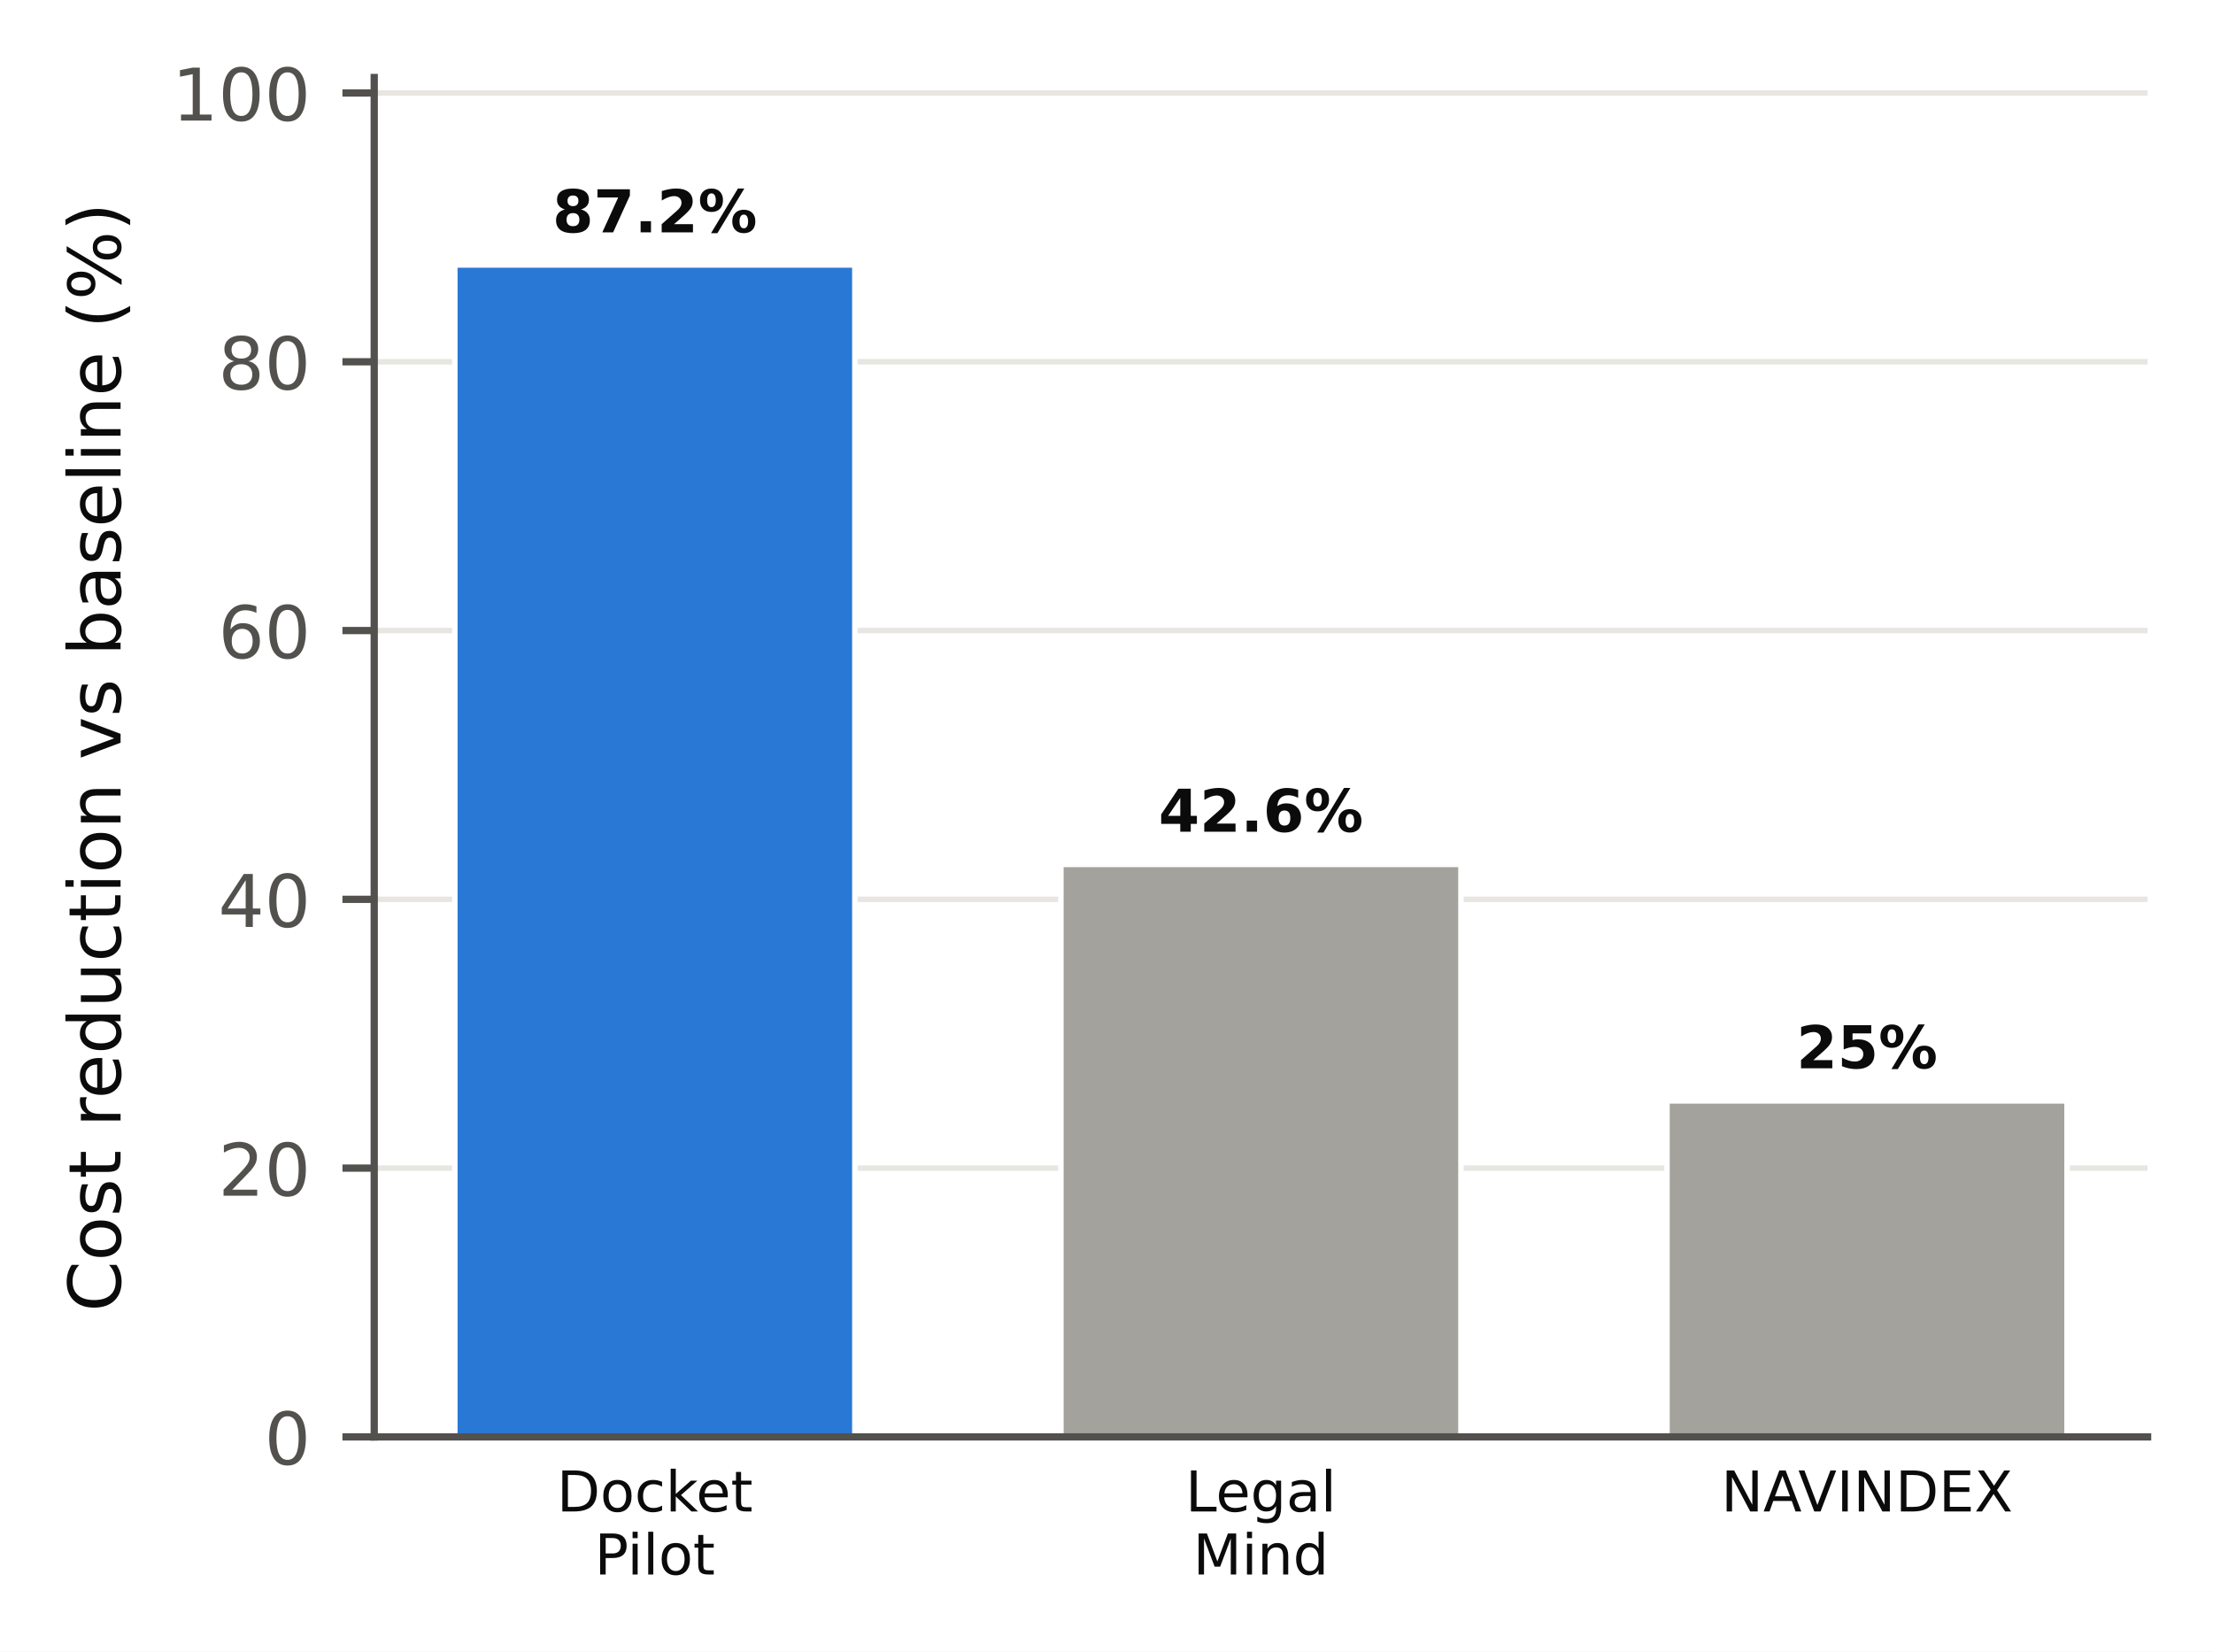
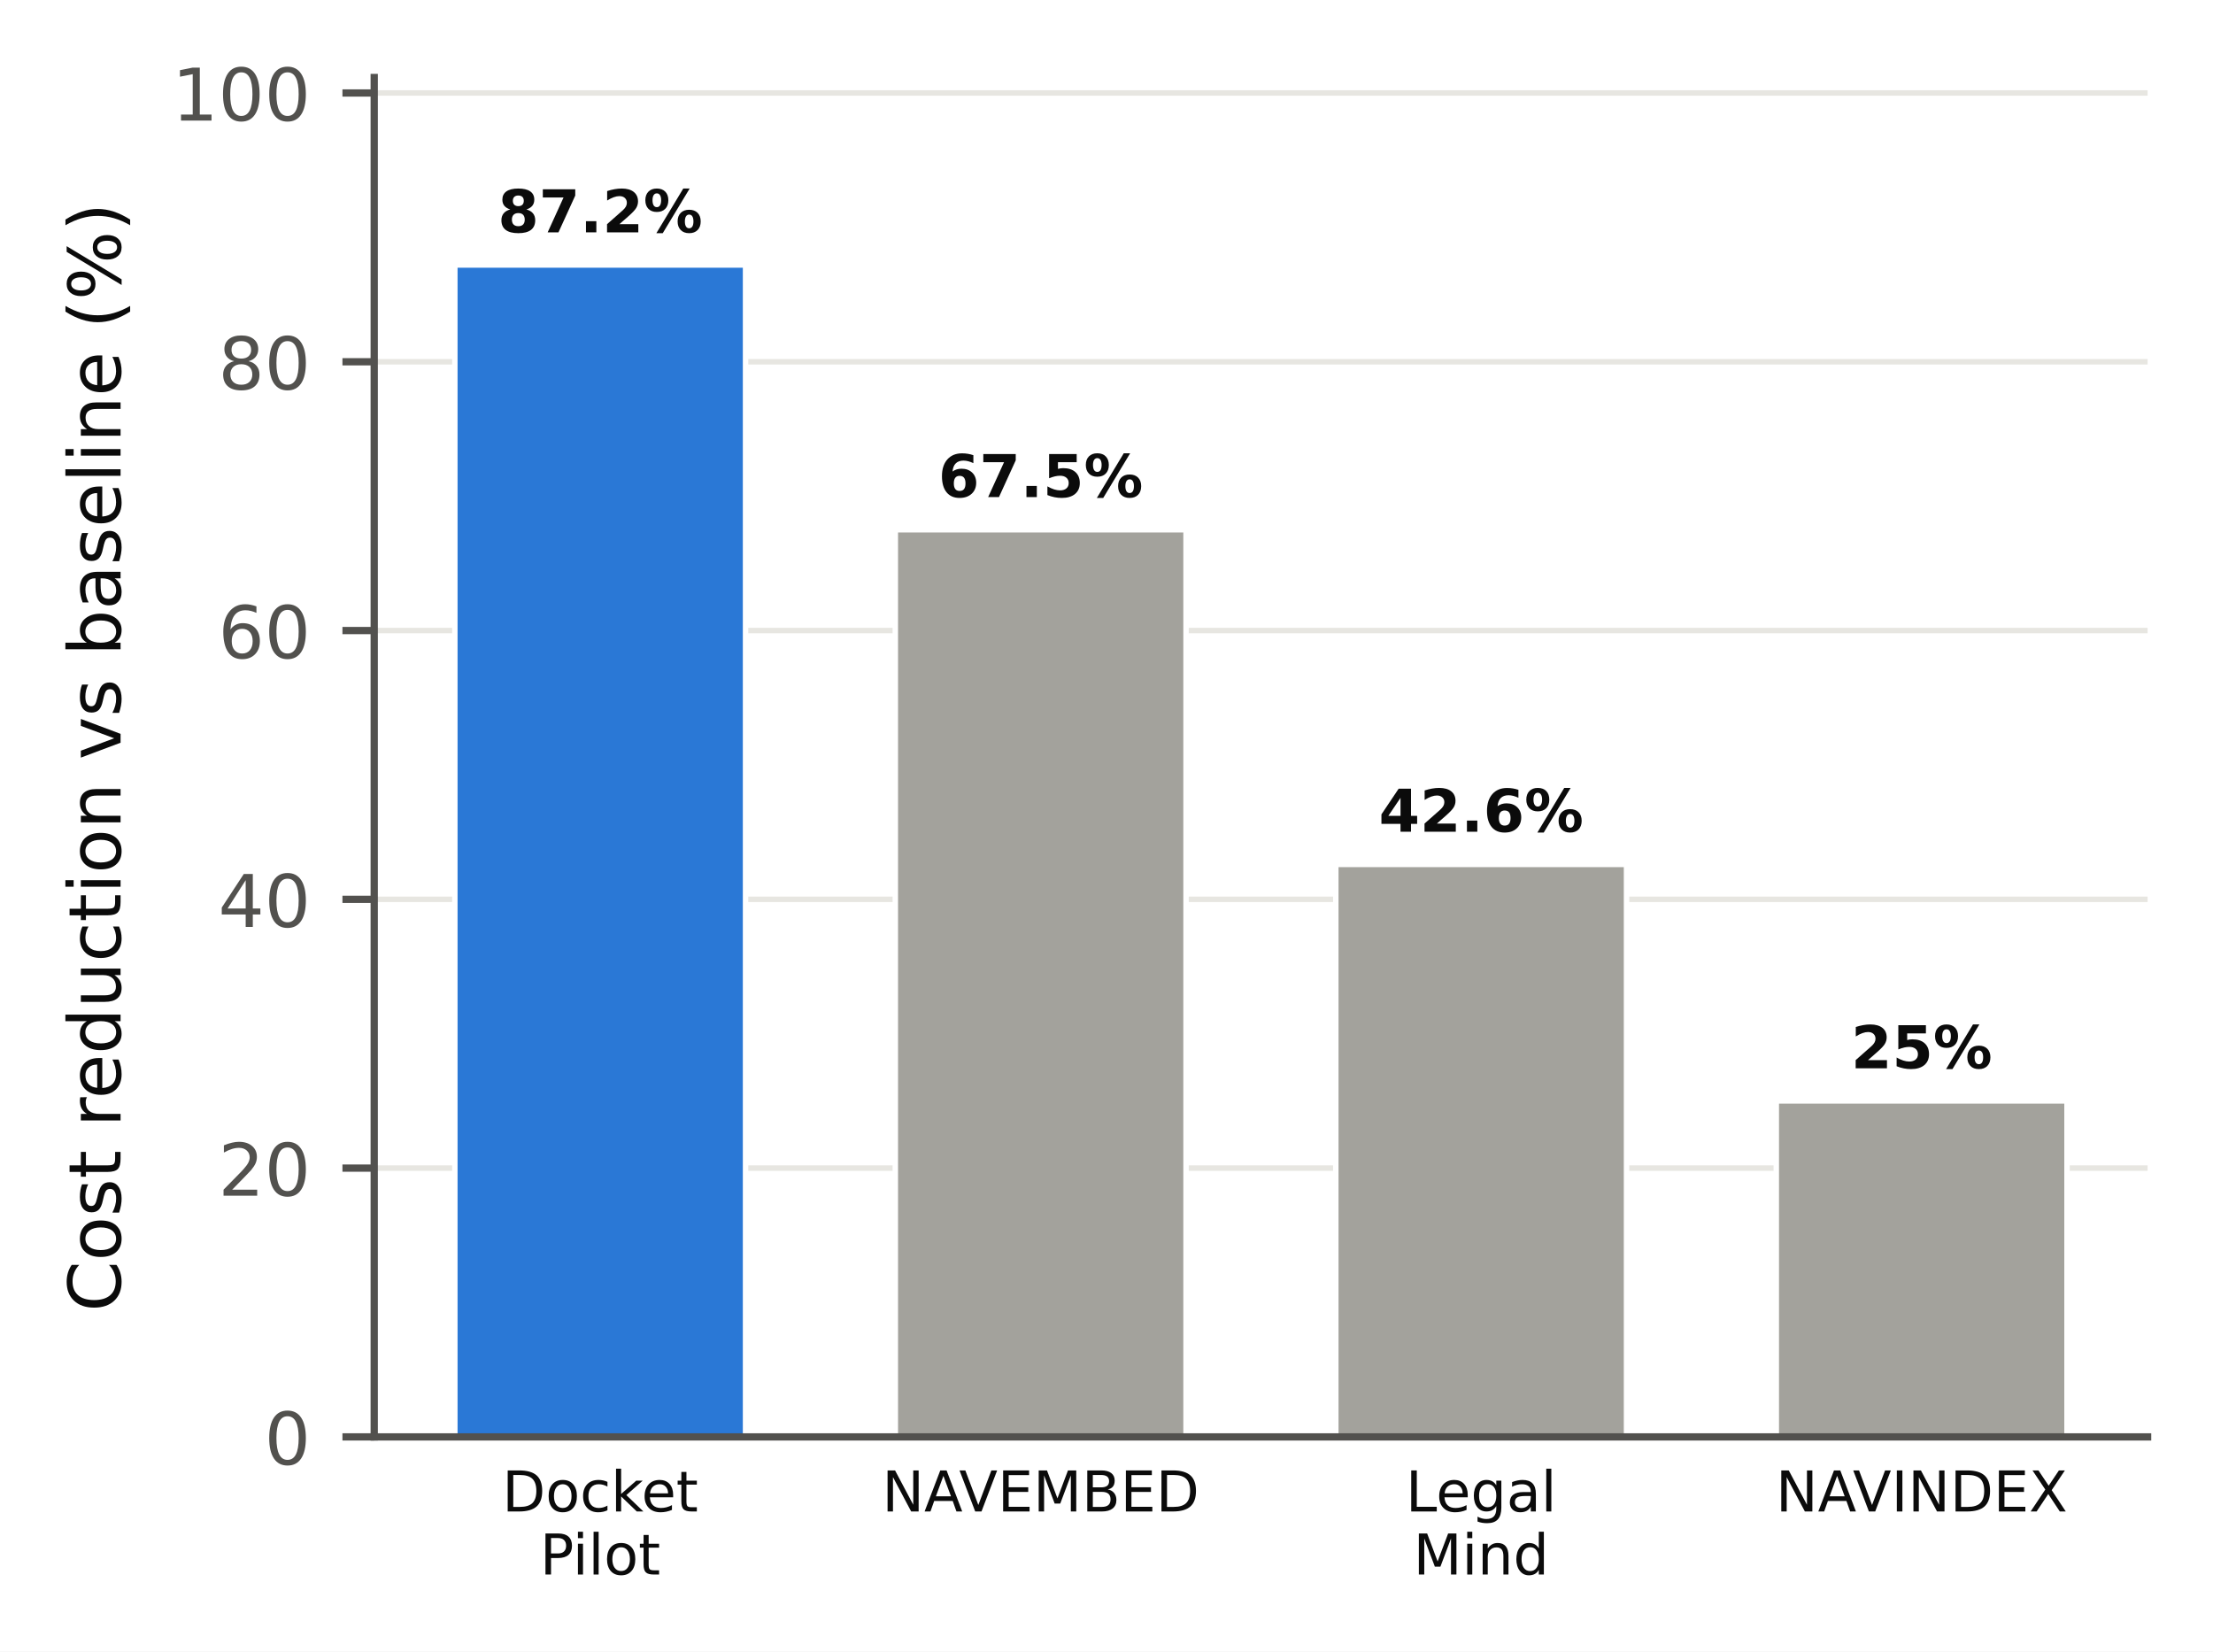
<svg xmlns="http://www.w3.org/2000/svg" xmlns:xlink="http://www.w3.org/1999/xlink" width="243.713pt" height="181.866pt" viewBox="0 0 243.713 181.866" version="1.1">
  <defs>
    <style type="text/css">*{stroke-linejoin: round; stroke-linecap: butt}</style>
  </defs>
  <g id="figure_1">
    <g id="patch_1">
      <path d="M 0 181.866  L 243.713 181.866  L 243.713 0  L 0 0  z " style="fill: #ffffff" />
    </g>
    <g id="axes_1">
      <g id="patch_2">
        <path d="M 41.212 158.223  L 236.512 158.223  L 236.512 8.535  L 41.212 8.535  z " style="fill: #ffffff" />
      </g>
      <g id="matplotlib.axis_1">
        <g id="xtick_1">
          <g id="line2d_1" />
          <g id="text_1">
-             <g style="fill: #0b0b0b" transform="translate(61.32228 166.4336) scale(0.062 -0.062)">
+             <g style="fill: #0b0b0b" transform="translate(55.30416 166.4336) scale(0.062 -0.062)">
              <defs>
                <path id="DejaVuSans-44" d="M 1259 4147  L 1259 519  L 2022 519  Q 2988 519 3436 956  Q 3884 1394 3884 2338  Q 3884 3275 3436 3711  Q 2988 4147 2022 4147  L 1259 4147  z M 628 4666  L 1925 4666  Q 3281 4666 3915 4102  Q 4550 3538 4550 2338  Q 4550 1131 3912 565  Q 3275 0 1925 0  L 628 0  L 628 4666  z " transform="scale(0.015625)" />
                <path id="DejaVuSans-6f" d="M 1959 3097  Q 1497 3097 1228 2736  Q 959 2375 959 1747  Q 959 1119 1226 758  Q 1494 397 1959 397  Q 2419 397 2687 759  Q 2956 1122 2956 1747  Q 2956 2369 2687 2733  Q 2419 3097 1959 3097  z M 1959 3584  Q 2709 3584 3137 3096  Q 3566 2609 3566 1747  Q 3566 888 3137 398  Q 2709 -91 1959 -91  Q 1206 -91 779 398  Q 353 888 353 1747  Q 353 2609 779 3096  Q 1206 3584 1959 3584  z " transform="scale(0.015625)" />
                <path id="DejaVuSans-63" d="M 3122 3366  L 3122 2828  Q 2878 2963 2633 3030  Q 2388 3097 2138 3097  Q 1578 3097 1268 2742  Q 959 2388 959 1747  Q 959 1106 1268 751  Q 1578 397 2138 397  Q 2388 397 2633 464  Q 2878 531 3122 666  L 3122 134  Q 2881 22 2623 -34  Q 2366 -91 2075 -91  Q 1284 -91 818 406  Q 353 903 353 1747  Q 353 2603 823 3093  Q 1294 3584 2113 3584  Q 2378 3584 2631 3529  Q 2884 3475 3122 3366  z " transform="scale(0.015625)" />
                <path id="DejaVuSans-6b" d="M 581 4863  L 1159 4863  L 1159 1991  L 2875 3500  L 3609 3500  L 1753 1863  L 3688 0  L 2938 0  L 1159 1709  L 1159 0  L 581 0  L 581 4863  z " transform="scale(0.015625)" />
                <path id="DejaVuSans-65" d="M 3597 1894  L 3597 1613  L 953 1613  Q 991 1019 1311 708  Q 1631 397 2203 397  Q 2534 397 2845 478  Q 3156 559 3463 722  L 3463 178  Q 3153 47 2828 -22  Q 2503 -91 2169 -91  Q 1331 -91 842 396  Q 353 884 353 1716  Q 353 2575 817 3079  Q 1281 3584 2069 3584  Q 2775 3584 3186 3129  Q 3597 2675 3597 1894  z M 3022 2063  Q 3016 2534 2758 2815  Q 2500 3097 2075 3097  Q 1594 3097 1305 2825  Q 1016 2553 972 2059  L 3022 2063  z " transform="scale(0.015625)" />
                <path id="DejaVuSans-74" d="M 1172 4494  L 1172 3500  L 2356 3500  L 2356 3053  L 1172 3053  L 1172 1153  Q 1172 725 1289 603  Q 1406 481 1766 481  L 2356 481  L 2356 0  L 1766 0  Q 1100 0 847 248  Q 594 497 594 1153  L 594 3053  L 172 3053  L 172 3500  L 594 3500  L 594 4494  L 1172 4494  z " transform="scale(0.015625)" />
              </defs>
              <use xlink:href="#DejaVuSans-44" />
              <use xlink:href="#DejaVuSans-6f" x="77.002" />
              <use xlink:href="#DejaVuSans-63" x="138.184" />
              <use xlink:href="#DejaVuSans-6b" x="193.164" />
              <use xlink:href="#DejaVuSans-65" x="247.449" />
              <use xlink:href="#DejaVuSans-74" x="308.973" />
            </g>
-             <g style="fill: #0b0b0b" transform="translate(65.48209 173.3763) scale(0.062 -0.062)">
+             <g style="fill: #0b0b0b" transform="translate(59.46397 173.3763) scale(0.062 -0.062)">
              <defs>
                <path id="DejaVuSans-50" d="M 1259 4147  L 1259 2394  L 2053 2394  Q 2494 2394 2734 2622  Q 2975 2850 2975 3272  Q 2975 3691 2734 3919  Q 2494 4147 2053 4147  L 1259 4147  z M 628 4666  L 2053 4666  Q 2838 4666 3239 4311  Q 3641 3956 3641 3272  Q 3641 2581 3239 2228  Q 2838 1875 2053 1875  L 1259 1875  L 1259 0  L 628 0  L 628 4666  z " transform="scale(0.015625)" />
                <path id="DejaVuSans-69" d="M 603 3500  L 1178 3500  L 1178 0  L 603 0  L 603 3500  z M 603 4863  L 1178 4863  L 1178 4134  L 603 4134  L 603 4863  z " transform="scale(0.015625)" />
                <path id="DejaVuSans-6c" d="M 603 4863  L 1178 4863  L 1178 0  L 603 0  L 603 4863  z " transform="scale(0.015625)" />
              </defs>
              <use xlink:href="#DejaVuSans-50" />
              <use xlink:href="#DejaVuSans-69" x="58.053" />
              <use xlink:href="#DejaVuSans-6c" x="85.836" />
              <use xlink:href="#DejaVuSans-6f" x="113.619" />
              <use xlink:href="#DejaVuSans-74" x="174.801" />
            </g>
          </g>
        </g>
        <g id="xtick_2">
          <g id="line2d_2" />
          <g id="text_2">
-             <g style="fill: #0b0b0b" transform="translate(130.553 166.4336) scale(0.062 -0.062)">
+             <g style="fill: #0b0b0b" transform="translate(97.13867 166.4336) scale(0.062 -0.062)">
+               <defs>
+                 <path id="DejaVuSans-4e" d="M 628 4666  L 1478 4666  L 3547 763  L 3547 4666  L 4159 4666  L 4159 0  L 3309 0  L 1241 3903  L 1241 0  L 628 0  L 628 4666  z " transform="scale(0.015625)" />
+                 <path id="DejaVuSans-41" d="M 2188 4044  L 1331 1722  L 3047 1722  L 2188 4044  z M 1831 4666  L 2547 4666  L 4325 0  L 3669 0  L 3244 1197  L 1141 1197  L 716 0  L 50 0  L 1831 4666  z " transform="scale(0.015625)" />
+                 <path id="DejaVuSans-56" d="M 1831 0  L 50 4666  L 709 4666  L 2188 738  L 3669 4666  L 4325 4666  L 2547 0  L 1831 0  z " transform="scale(0.015625)" />
+                 <path id="DejaVuSans-45" d="M 628 4666  L 3578 4666  L 3578 4134  L 1259 4134  L 1259 2753  L 3481 2753  L 3481 2222  L 1259 2222  L 1259 531  L 3634 531  L 3634 0  L 628 0  L 628 4666  z " transform="scale(0.015625)" />
+                 <path id="DejaVuSans-4d" d="M 628 4666  L 1569 4666  L 2759 1491  L 3956 4666  L 4897 4666  L 4897 0  L 4281 0  L 4281 4097  L 3078 897  L 2444 897  L 1241 4097  L 1241 0  L 628 0  L 628 4666  z " transform="scale(0.015625)" />
+                 <path id="DejaVuSans-42" d="M 1259 2228  L 1259 519  L 2272 519  Q 2781 519 3026 730  Q 3272 941 3272 1375  Q 3272 1813 3026 2020  Q 2781 2228 2272 2228  L 1259 2228  z M 1259 4147  L 1259 2741  L 2194 2741  Q 2656 2741 2882 2914  Q 3109 3088 3109 3444  Q 3109 3797 2882 3972  Q 2656 4147 2194 4147  L 1259 4147  z M 628 4666  L 2241 4666  Q 2963 4666 3353 4366  Q 3744 4066 3744 3513  Q 3744 3084 3544 2831  Q 3344 2578 2956 2516  Q 3422 2416 3680 2098  Q 3938 1781 3938 1306  Q 3938 681 3513 340  Q 3088 0 2303 0  L 628 0  L 628 4666  z " transform="scale(0.015625)" />
+               </defs>
+               <use xlink:href="#DejaVuSans-4e" />
+               <use xlink:href="#DejaVuSans-41" x="74.805" />
+               <use xlink:href="#DejaVuSans-56" x="136.838" />
+               <use xlink:href="#DejaVuSans-45" x="205.246" />
+               <use xlink:href="#DejaVuSans-4d" x="268.43" />
+               <use xlink:href="#DejaVuSans-42" x="354.709" />
+               <use xlink:href="#DejaVuSans-45" x="423.312" />
+               <use xlink:href="#DejaVuSans-44" x="486.496" />
+             </g>
+           </g>
+         </g>
+         <g id="xtick_3">
+           <g id="line2d_3" />
+           <g id="text_3">
+             <g style="fill: #0b0b0b" transform="translate(154.8079 166.4336) scale(0.062 -0.062)">
              <defs>
                <path id="DejaVuSans-4c" d="M 628 4666  L 1259 4666  L 1259 531  L 3531 531  L 3531 0  L 628 0  L 628 4666  z " transform="scale(0.015625)" />
                <path id="DejaVuSans-67" d="M 2906 1791  Q 2906 2416 2648 2759  Q 2391 3103 1925 3103  Q 1463 3103 1205 2759  Q 947 2416 947 1791  Q 947 1169 1205 825  Q 1463 481 1925 481  Q 2391 481 2648 825  Q 2906 1169 2906 1791  z M 3481 434  Q 3481 -459 3084 -895  Q 2688 -1331 1869 -1331  Q 1566 -1331 1297 -1286  Q 1028 -1241 775 -1147  L 775 -588  Q 1028 -725 1275 -790  Q 1522 -856 1778 -856  Q 2344 -856 2625 -561  Q 2906 -266 2906 331  L 2906 616  Q 2728 306 2450 153  Q 2172 0 1784 0  Q 1141 0 747 490  Q 353 981 353 1791  Q 353 2603 747 3093  Q 1141 3584 1784 3584  Q 2172 3584 2450 3431  Q 2728 3278 2906 2969  L 2906 3500  L 3481 3500  L 3481 434  z " transform="scale(0.015625)" />
                <path id="DejaVuSans-61" d="M 2194 1759  Q 1497 1759 1228 1600  Q 959 1441 959 1056  Q 959 750 1161 570  Q 1363 391 1709 391  Q 2188 391 2477 730  Q 2766 1069 2766 1631  L 2766 1759  L 2194 1759  z M 3341 1997  L 3341 0  L 2766 0  L 2766 531  Q 2569 213 2275 61  Q 1981 -91 1556 -91  Q 1019 -91 701 211  Q 384 513 384 1019  Q 384 1609 779 1909  Q 1175 2209 1959 2209  L 2766 2209  L 2766 2266  Q 2766 2663 2505 2880  Q 2244 3097 1772 3097  Q 1472 3097 1187 3025  Q 903 2953 641 2809  L 641 3341  Q 956 3463 1253 3523  Q 1550 3584 1831 3584  Q 2591 3584 2966 3190  Q 3341 2797 3341 1997  z " transform="scale(0.015625)" />
              </defs>
              <use xlink:href="#DejaVuSans-4c" />
              <use xlink:href="#DejaVuSans-65" x="53.963" />
              <use xlink:href="#DejaVuSans-67" x="115.486" />
              <use xlink:href="#DejaVuSans-61" x="178.963" />
              <use xlink:href="#DejaVuSans-6c" x="240.242" />
            </g>
-             <g style="fill: #0b0b0b" transform="translate(131.3939 173.3763) scale(0.062 -0.062)">
-               <defs>
-                 <path id="DejaVuSans-4d" d="M 628 4666  L 1569 4666  L 2759 1491  L 3956 4666  L 4897 4666  L 4897 0  L 4281 0  L 4281 4097  L 3078 897  L 2444 897  L 1241 4097  L 1241 0  L 628 0  L 628 4666  z " transform="scale(0.015625)" />
+             <g style="fill: #0b0b0b" transform="translate(155.6488 173.3763) scale(0.062 -0.062)">
+               <defs>
                <path id="DejaVuSans-6e" d="M 3513 2113  L 3513 0  L 2938 0  L 2938 2094  Q 2938 2591 2744 2837  Q 2550 3084 2163 3084  Q 1697 3084 1428 2787  Q 1159 2491 1159 1978  L 1159 0  L 581 0  L 581 3500  L 1159 3500  L 1159 2956  Q 1366 3272 1645 3428  Q 1925 3584 2291 3584  Q 2894 3584 3203 3211  Q 3513 2838 3513 2113  z " transform="scale(0.015625)" />
                <path id="DejaVuSans-64" d="M 2906 2969  L 2906 4863  L 3481 4863  L 3481 0  L 2906 0  L 2906 525  Q 2725 213 2448 61  Q 2172 -91 1784 -91  Q 1150 -91 751 415  Q 353 922 353 1747  Q 353 2572 751 3078  Q 1150 3584 1784 3584  Q 2172 3584 2448 3432  Q 2725 3281 2906 2969  z M 947 1747  Q 947 1113 1208 752  Q 1469 391 1925 391  Q 2381 391 2643 752  Q 2906 1113 2906 1747  Q 2906 2381 2643 2742  Q 2381 3103 1925 3103  Q 1469 3103 1208 2742  Q 947 2381 947 1747  z " transform="scale(0.015625)" />
              </defs>
              <use xlink:href="#DejaVuSans-4d" />
              <use xlink:href="#DejaVuSans-69" x="86.279" />
              <use xlink:href="#DejaVuSans-6e" x="114.062" />
              <use xlink:href="#DejaVuSans-64" x="177.441" />
            </g>
          </g>
        </g>
-         <g id="xtick_3">
-           <g id="line2d_3" />
-           <g id="text_3">
-             <g style="fill: #0b0b0b" transform="translate(189.5432 166.4336) scale(0.062 -0.062)">
-               <defs>
-                 <path id="DejaVuSans-4e" d="M 628 4666  L 1478 4666  L 3547 763  L 3547 4666  L 4159 4666  L 4159 0  L 3309 0  L 1241 3903  L 1241 0  L 628 0  L 628 4666  z " transform="scale(0.015625)" />
-                 <path id="DejaVuSans-41" d="M 2188 4044  L 1331 1722  L 3047 1722  L 2188 4044  z M 1831 4666  L 2547 4666  L 4325 0  L 3669 0  L 3244 1197  L 1141 1197  L 716 0  L 50 0  L 1831 4666  z " transform="scale(0.015625)" />
-                 <path id="DejaVuSans-56" d="M 1831 0  L 50 4666  L 709 4666  L 2188 738  L 3669 4666  L 4325 4666  L 2547 0  L 1831 0  z " transform="scale(0.015625)" />
+         <g id="xtick_4">
+           <g id="line2d_4" />
+           <g id="text_4">
+             <g style="fill: #0b0b0b" transform="translate(195.5613 166.4336) scale(0.062 -0.062)">
+               <defs>
                <path id="DejaVuSans-49" d="M 628 4666  L 1259 4666  L 1259 0  L 628 0  L 628 4666  z " transform="scale(0.015625)" />
-                 <path id="DejaVuSans-45" d="M 628 4666  L 3578 4666  L 3578 4134  L 1259 4134  L 1259 2753  L 3481 2753  L 3481 2222  L 1259 2222  L 1259 531  L 3634 531  L 3634 0  L 628 0  L 628 4666  z " transform="scale(0.015625)" />
                <path id="DejaVuSans-58" d="M 403 4666  L 1081 4666  L 2241 2931  L 3406 4666  L 4084 4666  L 2584 2425  L 4184 0  L 3506 0  L 2194 1984  L 872 0  L 191 0  L 1856 2491  L 403 4666  z " transform="scale(0.015625)" />
              </defs>
              <use xlink:href="#DejaVuSans-4e" />
              <use xlink:href="#DejaVuSans-41" x="74.805" />
              <use xlink:href="#DejaVuSans-56" x="136.838" />
              <use xlink:href="#DejaVuSans-49" x="205.246" />
              <use xlink:href="#DejaVuSans-4e" x="234.738" />
              <use xlink:href="#DejaVuSans-44" x="309.543" />
              <use xlink:href="#DejaVuSans-45" x="386.545" />
              <use xlink:href="#DejaVuSans-58" x="449.729" />
            </g>
          </g>
        </g>
      </g>
      <g id="matplotlib.axis_2">
        <g id="ytick_1">
-           <g id="line2d_4">
-             <path d="M 41.212 158.223  L 236.512 158.223  " clip-path="url(#p84a2564f5b)" style="fill: none; stroke: #e7e6e1; stroke-width: 0.6; stroke-linecap: square" />
-           </g>
          <g id="line2d_5">
+             <path d="M 41.212 158.223  L 236.512 158.223  " clip-path="url(#pc19711ff3a)" style="fill: none; stroke: #e7e6e1; stroke-width: 0.6; stroke-linecap: square" />
+           </g>
+           <g id="line2d_6">
            <defs>
-               <path id="m6d8cadafa1" d="M 0 0  L -3.5 0  " style="stroke: #52514e; stroke-width: 0.8" />
+               <path id="m33d57e442f" d="M 0 0  L -3.5 0  " style="stroke: #52514e; stroke-width: 0.8" />
            </defs>
            <g>
-               <use xlink:href="#m6d8cadafa1" x="41.212" y="158.223" style="fill: #52514e; stroke: #52514e; stroke-width: 0.8" />
-             </g>
-           </g>
-           <g id="text_4">
+               <use xlink:href="#m33d57e442f" x="41.212" y="158.223" style="fill: #52514e; stroke: #52514e; stroke-width: 0.8" />
+             </g>
+           </g>
+           <g id="text_5">
            <g style="fill: #52514e" transform="translate(29.1225 161.262) scale(0.08 -0.08)">
              <defs>
                <path id="DejaVuSans-30" d="M 2034 4250  Q 1547 4250 1301 3770  Q 1056 3291 1056 2328  Q 1056 1369 1301 889  Q 1547 409 2034 409  Q 2525 409 2770 889  Q 3016 1369 3016 2328  Q 3016 3291 2770 3770  Q 2525 4250 2034 4250  z M 2034 4750  Q 2819 4750 3233 4129  Q 3647 3509 3647 2328  Q 3647 1150 3233 529  Q 2819 -91 2034 -91  Q 1250 -91 836 529  Q 422 1150 422 2328  Q 422 3509 836 4129  Q 1250 4750 2034 4750  z " transform="scale(0.015625)" />
              </defs>
              <use xlink:href="#DejaVuSans-30" />
            </g>
          </g>
        </g>
        <g id="ytick_2">
-           <g id="line2d_6">
-             <path d="M 41.212 128.626  L 236.512 128.626  " clip-path="url(#p84a2564f5b)" style="fill: none; stroke: #e7e6e1; stroke-width: 0.6; stroke-linecap: square" />
-           </g>
          <g id="line2d_7">
-             <g>
-               <use xlink:href="#m6d8cadafa1" x="41.212" y="128.626" style="fill: #52514e; stroke: #52514e; stroke-width: 0.8" />
-             </g>
-           </g>
-           <g id="text_5">
+             <path d="M 41.212 128.626  L 236.512 128.626  " clip-path="url(#pc19711ff3a)" style="fill: none; stroke: #e7e6e1; stroke-width: 0.6; stroke-linecap: square" />
+           </g>
+           <g id="line2d_8">
+             <g>
+               <use xlink:href="#m33d57e442f" x="41.212" y="128.626" style="fill: #52514e; stroke: #52514e; stroke-width: 0.8" />
+             </g>
+           </g>
+           <g id="text_6">
            <g style="fill: #52514e" transform="translate(24.0325 131.6653) scale(0.08 -0.08)">
              <defs>
                <path id="DejaVuSans-32" d="M 1228 531  L 3431 531  L 3431 0  L 469 0  L 469 531  Q 828 903 1448 1529  Q 2069 2156 2228 2338  Q 2531 2678 2651 2914  Q 2772 3150 2772 3378  Q 2772 3750 2511 3984  Q 2250 4219 1831 4219  Q 1534 4219 1204 4116  Q 875 4013 500 3803  L 500 4441  Q 881 4594 1212 4672  Q 1544 4750 1819 4750  Q 2544 4750 2975 4387  Q 3406 4025 3406 3419  Q 3406 3131 3298 2873  Q 3191 2616 2906 2266  Q 2828 2175 2409 1742  Q 1991 1309 1228 531  z " transform="scale(0.015625)" />
              </defs>
              <use xlink:href="#DejaVuSans-32" />
              <use xlink:href="#DejaVuSans-30" x="63.623" />
            </g>
          </g>
        </g>
        <g id="ytick_3">
-           <g id="line2d_8">
-             <path d="M 41.212 99.029  L 236.512 99.029  " clip-path="url(#p84a2564f5b)" style="fill: none; stroke: #e7e6e1; stroke-width: 0.6; stroke-linecap: square" />
-           </g>
          <g id="line2d_9">
-             <g>
-               <use xlink:href="#m6d8cadafa1" x="41.212" y="99.029" style="fill: #52514e; stroke: #52514e; stroke-width: 0.8" />
-             </g>
-           </g>
-           <g id="text_6">
+             <path d="M 41.212 99.029  L 236.512 99.029  " clip-path="url(#pc19711ff3a)" style="fill: none; stroke: #e7e6e1; stroke-width: 0.6; stroke-linecap: square" />
+           </g>
+           <g id="line2d_10">
+             <g>
+               <use xlink:href="#m33d57e442f" x="41.212" y="99.029" style="fill: #52514e; stroke: #52514e; stroke-width: 0.8" />
+             </g>
+           </g>
+           <g id="text_7">
            <g style="fill: #52514e" transform="translate(24.0325 102.0687) scale(0.08 -0.08)">
              <defs>
                <path id="DejaVuSans-34" d="M 2419 4116  L 825 1625  L 2419 1625  L 2419 4116  z M 2253 4666  L 3047 4666  L 3047 1625  L 3713 1625  L 3713 1100  L 3047 1100  L 3047 0  L 2419 0  L 2419 1100  L 313 1100  L 313 1709  L 2253 4666  z " transform="scale(0.015625)" />
              </defs>
              <use xlink:href="#DejaVuSans-34" />
              <use xlink:href="#DejaVuSans-30" x="63.623" />
            </g>
          </g>
        </g>
        <g id="ytick_4">
-           <g id="line2d_10">
-             <path d="M 41.212 69.433  L 236.512 69.433  " clip-path="url(#p84a2564f5b)" style="fill: none; stroke: #e7e6e1; stroke-width: 0.6; stroke-linecap: square" />
-           </g>
          <g id="line2d_11">
-             <g>
-               <use xlink:href="#m6d8cadafa1" x="41.212" y="69.433" style="fill: #52514e; stroke: #52514e; stroke-width: 0.8" />
-             </g>
-           </g>
-           <g id="text_7">
+             <path d="M 41.212 69.433  L 236.512 69.433  " clip-path="url(#pc19711ff3a)" style="fill: none; stroke: #e7e6e1; stroke-width: 0.6; stroke-linecap: square" />
+           </g>
+           <g id="line2d_12">
+             <g>
+               <use xlink:href="#m33d57e442f" x="41.212" y="69.433" style="fill: #52514e; stroke: #52514e; stroke-width: 0.8" />
+             </g>
+           </g>
+           <g id="text_8">
            <g style="fill: #52514e" transform="translate(24.0325 72.47204) scale(0.08 -0.08)">
              <defs>
                <path id="DejaVuSans-36" d="M 2113 2584  Q 1688 2584 1439 2293  Q 1191 2003 1191 1497  Q 1191 994 1439 701  Q 1688 409 2113 409  Q 2538 409 2786 701  Q 3034 994 3034 1497  Q 3034 2003 2786 2293  Q 2538 2584 2113 2584  z M 3366 4563  L 3366 3988  Q 3128 4100 2886 4159  Q 2644 4219 2406 4219  Q 1781 4219 1451 3797  Q 1122 3375 1075 2522  Q 1259 2794 1537 2939  Q 1816 3084 2150 3084  Q 2853 3084 3261 2657  Q 3669 2231 3669 1497  Q 3669 778 3244 343  Q 2819 -91 2113 -91  Q 1303 -91 875 529  Q 447 1150 447 2328  Q 447 3434 972 4092  Q 1497 4750 2381 4750  Q 2619 4750 2861 4703  Q 3103 4656 3366 4563  z " transform="scale(0.015625)" />
              </defs>
              <use xlink:href="#DejaVuSans-36" />
              <use xlink:href="#DejaVuSans-30" x="63.623" />
            </g>
          </g>
        </g>
        <g id="ytick_5">
-           <g id="line2d_12">
-             <path d="M 41.212 39.836  L 236.512 39.836  " clip-path="url(#p84a2564f5b)" style="fill: none; stroke: #e7e6e1; stroke-width: 0.6; stroke-linecap: square" />
-           </g>
          <g id="line2d_13">
-             <g>
-               <use xlink:href="#m6d8cadafa1" x="41.212" y="39.836" style="fill: #52514e; stroke: #52514e; stroke-width: 0.8" />
-             </g>
-           </g>
-           <g id="text_8">
+             <path d="M 41.212 39.836  L 236.512 39.836  " clip-path="url(#pc19711ff3a)" style="fill: none; stroke: #e7e6e1; stroke-width: 0.6; stroke-linecap: square" />
+           </g>
+           <g id="line2d_14">
+             <g>
+               <use xlink:href="#m33d57e442f" x="41.212" y="39.836" style="fill: #52514e; stroke: #52514e; stroke-width: 0.8" />
+             </g>
+           </g>
+           <g id="text_9">
            <g style="fill: #52514e" transform="translate(24.0325 42.8754) scale(0.08 -0.08)">
              <defs>
                <path id="DejaVuSans-38" d="M 2034 2216  Q 1584 2216 1326 1975  Q 1069 1734 1069 1313  Q 1069 891 1326 650  Q 1584 409 2034 409  Q 2484 409 2743 651  Q 3003 894 3003 1313  Q 3003 1734 2745 1975  Q 2488 2216 2034 2216  z M 1403 2484  Q 997 2584 770 2862  Q 544 3141 544 3541  Q 544 4100 942 4425  Q 1341 4750 2034 4750  Q 2731 4750 3128 4425  Q 3525 4100 3525 3541  Q 3525 3141 3298 2862  Q 3072 2584 2669 2484  Q 3125 2378 3379 2068  Q 3634 1759 3634 1313  Q 3634 634 3220 271  Q 2806 -91 2034 -91  Q 1263 -91 848 271  Q 434 634 434 1313  Q 434 1759 690 2068  Q 947 2378 1403 2484  z M 1172 3481  Q 1172 3119 1398 2916  Q 1625 2713 2034 2713  Q 2441 2713 2670 2916  Q 2900 3119 2900 3481  Q 2900 3844 2670 4047  Q 2441 4250 2034 4250  Q 1625 4250 1398 4047  Q 1172 3844 1172 3481  z " transform="scale(0.015625)" />
              </defs>
              <use xlink:href="#DejaVuSans-38" />
              <use xlink:href="#DejaVuSans-30" x="63.623" />
            </g>
          </g>
        </g>
        <g id="ytick_6">
-           <g id="line2d_14">
-             <path d="M 41.212 10.239  L 236.512 10.239  " clip-path="url(#p84a2564f5b)" style="fill: none; stroke: #e7e6e1; stroke-width: 0.6; stroke-linecap: square" />
-           </g>
          <g id="line2d_15">
-             <g>
-               <use xlink:href="#m6d8cadafa1" x="41.212" y="10.239" style="fill: #52514e; stroke: #52514e; stroke-width: 0.8" />
-             </g>
-           </g>
-           <g id="text_9">
+             <path d="M 41.212 10.239  L 236.512 10.239  " clip-path="url(#pc19711ff3a)" style="fill: none; stroke: #e7e6e1; stroke-width: 0.6; stroke-linecap: square" />
+           </g>
+           <g id="line2d_16">
+             <g>
+               <use xlink:href="#m33d57e442f" x="41.212" y="10.239" style="fill: #52514e; stroke: #52514e; stroke-width: 0.8" />
+             </g>
+           </g>
+           <g id="text_10">
            <g style="fill: #52514e" transform="translate(18.9425 13.27875) scale(0.08 -0.08)">
              <defs>
                <path id="DejaVuSans-31" d="M 794 531  L 1825 531  L 1825 4091  L 703 3866  L 703 4441  L 1819 4666  L 2450 4666  L 2450 531  L 3481 531  L 3481 0  L 794 0  L 794 531  z " transform="scale(0.015625)" />
              </defs>
              <use xlink:href="#DejaVuSans-31" />
              <use xlink:href="#DejaVuSans-30" x="63.623" />
              <use xlink:href="#DejaVuSans-30" x="127.246" />
            </g>
          </g>
        </g>
-         <g id="text_10">
+         <g id="text_11">
          <g style="fill: #0b0b0b" transform="translate(13.27875 144.4349) rotate(-90) scale(0.08 -0.08)">
            <defs>
              <path id="DejaVuSans-43" d="M 4122 4306  L 4122 3641  Q 3803 3938 3442 4084  Q 3081 4231 2675 4231  Q 1875 4231 1450 3742  Q 1025 3253 1025 2328  Q 1025 1406 1450 917  Q 1875 428 2675 428  Q 3081 428 3442 575  Q 3803 722 4122 1019  L 4122 359  Q 3791 134 3420 21  Q 3050 -91 2638 -91  Q 1578 -91 968 557  Q 359 1206 359 2328  Q 359 3453 968 4101  Q 1578 4750 2638 4750  Q 3056 4750 3426 4639  Q 3797 4528 4122 4306  z " transform="scale(0.015625)" />
              <path id="DejaVuSans-73" d="M 2834 3397  L 2834 2853  Q 2591 2978 2328 3040  Q 2066 3103 1784 3103  Q 1356 3103 1142 2972  Q 928 2841 928 2578  Q 928 2378 1081 2264  Q 1234 2150 1697 2047  L 1894 2003  Q 2506 1872 2764 1633  Q 3022 1394 3022 966  Q 3022 478 2636 193  Q 2250 -91 1575 -91  Q 1294 -91 989 -36  Q 684 19 347 128  L 347 722  Q 666 556 975 473  Q 1284 391 1588 391  Q 1994 391 2212 530  Q 2431 669 2431 922  Q 2431 1156 2273 1281  Q 2116 1406 1581 1522  L 1381 1569  Q 847 1681 609 1914  Q 372 2147 372 2553  Q 372 3047 722 3315  Q 1072 3584 1716 3584  Q 2034 3584 2315 3537  Q 2597 3491 2834 3397  z " transform="scale(0.015625)" />
              <path id="DejaVuSans-20" transform="scale(0.015625)" />
              <path id="DejaVuSans-72" d="M 2631 2963  Q 2534 3019 2420 3045  Q 2306 3072 2169 3072  Q 1681 3072 1420 2755  Q 1159 2438 1159 1844  L 1159 0  L 581 0  L 581 3500  L 1159 3500  L 1159 2956  Q 1341 3275 1631 3429  Q 1922 3584 2338 3584  Q 2397 3584 2469 3576  Q 2541 3569 2628 3553  L 2631 2963  z " transform="scale(0.015625)" />
              <path id="DejaVuSans-75" d="M 544 1381  L 544 3500  L 1119 3500  L 1119 1403  Q 1119 906 1312 657  Q 1506 409 1894 409  Q 2359 409 2629 706  Q 2900 1003 2900 1516  L 2900 3500  L 3475 3500  L 3475 0  L 2900 0  L 2900 538  Q 2691 219 2414 64  Q 2138 -91 1772 -91  Q 1169 -91 856 284  Q 544 659 544 1381  z M 1991 3584  L 1991 3584  z " transform="scale(0.015625)" />
              <path id="DejaVuSans-76" d="M 191 3500  L 800 3500  L 1894 563  L 2988 3500  L 3597 3500  L 2284 0  L 1503 0  L 191 3500  z " transform="scale(0.015625)" />
              <path id="DejaVuSans-62" d="M 3116 1747  Q 3116 2381 2855 2742  Q 2594 3103 2138 3103  Q 1681 3103 1420 2742  Q 1159 2381 1159 1747  Q 1159 1113 1420 752  Q 1681 391 2138 391  Q 2594 391 2855 752  Q 3116 1113 3116 1747  z M 1159 2969  Q 1341 3281 1617 3432  Q 1894 3584 2278 3584  Q 2916 3584 3314 3078  Q 3713 2572 3713 1747  Q 3713 922 3314 415  Q 2916 -91 2278 -91  Q 1894 -91 1617 61  Q 1341 213 1159 525  L 1159 0  L 581 0  L 581 4863  L 1159 4863  L 1159 2969  z " transform="scale(0.015625)" />
              <path id="DejaVuSans-28" d="M 1984 4856  Q 1566 4138 1362 3434  Q 1159 2731 1159 2009  Q 1159 1288 1364 580  Q 1569 -128 1984 -844  L 1484 -844  Q 1016 -109 783 600  Q 550 1309 550 2009  Q 550 2706 781 3412  Q 1013 4119 1484 4856  L 1984 4856  z " transform="scale(0.015625)" />
              <path id="DejaVuSans-25" d="M 4653 2053  Q 4381 2053 4226 1822  Q 4072 1591 4072 1178  Q 4072 772 4226 539  Q 4381 306 4653 306  Q 4919 306 5073 539  Q 5228 772 5228 1178  Q 5228 1588 5073 1820  Q 4919 2053 4653 2053  z M 4653 2450  Q 5147 2450 5437 2106  Q 5728 1763 5728 1178  Q 5728 594 5436 251  Q 5144 -91 4653 -91  Q 4153 -91 3862 251  Q 3572 594 3572 1178  Q 3572 1766 3864 2108  Q 4156 2450 4653 2450  z M 1428 4353  Q 1159 4353 1004 4120  Q 850 3888 850 3481  Q 850 3069 1003 2837  Q 1156 2606 1428 2606  Q 1700 2606 1854 2837  Q 2009 3069 2009 3481  Q 2009 3884 1853 4118  Q 1697 4353 1428 4353  z M 4250 4750  L 4750 4750  L 1831 -91  L 1331 -91  L 4250 4750  z M 1428 4750  Q 1922 4750 2215 4408  Q 2509 4066 2509 3481  Q 2509 2891 2217 2550  Q 1925 2209 1428 2209  Q 931 2209 642 2551  Q 353 2894 353 3481  Q 353 4063 643 4406  Q 934 4750 1428 4750  z " transform="scale(0.015625)" />
              <path id="DejaVuSans-29" d="M 513 4856  L 1013 4856  Q 1481 4119 1714 3412  Q 1947 2706 1947 2009  Q 1947 1309 1714 600  Q 1481 -109 1013 -844  L 513 -844  Q 928 -128 1133 580  Q 1338 1288 1338 2009  Q 1338 2731 1133 3434  Q 928 4138 513 4856  z " transform="scale(0.015625)" />
            </defs>
            <use xlink:href="#DejaVuSans-43" />
            <use xlink:href="#DejaVuSans-6f" x="69.824" />
            <use xlink:href="#DejaVuSans-73" x="131.006" />
            <use xlink:href="#DejaVuSans-74" x="183.105" />
            <use xlink:href="#DejaVuSans-20" x="222.314" />
            <use xlink:href="#DejaVuSans-72" x="254.102" />
            <use xlink:href="#DejaVuSans-65" x="292.965" />
            <use xlink:href="#DejaVuSans-64" x="354.488" />
            <use xlink:href="#DejaVuSans-75" x="417.965" />
            <use xlink:href="#DejaVuSans-63" x="481.344" />
            <use xlink:href="#DejaVuSans-74" x="536.324" />
            <use xlink:href="#DejaVuSans-69" x="575.533" />
            <use xlink:href="#DejaVuSans-6f" x="603.316" />
            <use xlink:href="#DejaVuSans-6e" x="664.498" />
            <use xlink:href="#DejaVuSans-20" x="727.877" />
            <use xlink:href="#DejaVuSans-76" x="759.664" />
            <use xlink:href="#DejaVuSans-73" x="818.844" />
            <use xlink:href="#DejaVuSans-20" x="870.943" />
            <use xlink:href="#DejaVuSans-62" x="902.73" />
            <use xlink:href="#DejaVuSans-61" x="966.207" />
            <use xlink:href="#DejaVuSans-73" x="1027.486" />
            <use xlink:href="#DejaVuSans-65" x="1079.586" />
            <use xlink:href="#DejaVuSans-6c" x="1141.109" />
            <use xlink:href="#DejaVuSans-69" x="1168.893" />
            <use xlink:href="#DejaVuSans-6e" x="1196.676" />
            <use xlink:href="#DejaVuSans-65" x="1260.055" />
            <use xlink:href="#DejaVuSans-20" x="1321.578" />
            <use xlink:href="#DejaVuSans-28" x="1353.365" />
            <use xlink:href="#DejaVuSans-25" x="1392.379" />
            <use xlink:href="#DejaVuSans-29" x="1487.398" />
          </g>
        </g>
      </g>
      <g id="patch_3">
-         <path d="M 50.09 158.223  L 94.142 158.223  L 94.142 29.181  L 50.09 29.181  z " clip-path="url(#p84a2564f5b)" style="fill: #2a78d6; stroke: #ffffff; stroke-width: 0.6; stroke-linejoin: miter" />
+         <path d="M 50.09 158.223  L 82.106 158.223  L 82.106 29.181  L 50.09 29.181  z " clip-path="url(#pc19711ff3a)" style="fill: #2a78d6; stroke: #ffffff; stroke-width: 0.6; stroke-linejoin: miter" />
      </g>
      <g id="patch_4">
-         <path d="M 116.836 158.223  L 160.889 158.223  L 160.889 95.182  L 116.836 95.182  z " clip-path="url(#p84a2564f5b)" style="fill: #a3a29c; stroke: #ffffff; stroke-width: 0.6; stroke-linejoin: miter" />
+         <path d="M 98.599 158.223  L 130.616 158.223  L 130.616 58.334  L 98.599 58.334  z " clip-path="url(#pc19711ff3a)" style="fill: #a3a29c; stroke: #ffffff; stroke-width: 0.6; stroke-linejoin: miter" />
      </g>
      <g id="patch_5">
-         <path d="M 183.583 158.223  L 227.635 158.223  L 227.635 121.227  L 183.583 121.227  z " clip-path="url(#p84a2564f5b)" style="fill: #a3a29c; stroke: #ffffff; stroke-width: 0.6; stroke-linejoin: miter" />
+         <path d="M 147.109 158.223  L 179.126 158.223  L 179.126 95.182  L 147.109 95.182  z " clip-path="url(#pc19711ff3a)" style="fill: #a3a29c; stroke: #ffffff; stroke-width: 0.6; stroke-linejoin: miter" />
      </g>
      <g id="patch_6">
+         <path d="M 195.619 158.223  L 227.635 158.223  L 227.635 121.227  L 195.619 121.227  z " clip-path="url(#pc19711ff3a)" style="fill: #a3a29c; stroke: #ffffff; stroke-width: 0.6; stroke-linejoin: miter" />
+       </g>
+       <g id="patch_7">
        <path d="M 41.212 158.223  L 41.212 8.535  " style="fill: none; stroke: #52514e; stroke-width: 0.8; stroke-linejoin: miter; stroke-linecap: square" />
      </g>
-       <g id="patch_7">
+       <g id="patch_8">
        <path d="M 41.212 158.223  L 236.512 158.223  " style="fill: none; stroke: #52514e; stroke-width: 0.8; stroke-linejoin: miter; stroke-linecap: square" />
      </g>
-       <g id="text_11">
-         <g style="fill: #0b0b0b" transform="translate(60.84113 25.58411) scale(0.065 -0.065)">
+       <g id="text_12">
+         <g style="fill: #0b0b0b" transform="translate(54.82301 25.58411) scale(0.065 -0.065)">
          <defs>
            <path id="DejaVuSans-Bold-38" d="M 2228 2088  Q 1891 2088 1709 1903  Q 1528 1719 1528 1375  Q 1528 1031 1709 848  Q 1891 666 2228 666  Q 2563 666 2741 848  Q 2919 1031 2919 1375  Q 2919 1722 2741 1905  Q 2563 2088 2228 2088  z M 1350 2484  Q 925 2613 709 2878  Q 494 3144 494 3541  Q 494 4131 934 4440  Q 1375 4750 2228 4750  Q 3075 4750 3515 4442  Q 3956 4134 3956 3541  Q 3956 3144 3739 2878  Q 3522 2613 3097 2484  Q 3572 2353 3814 2058  Q 4056 1763 4056 1313  Q 4056 619 3595 264  Q 3134 -91 2228 -91  Q 1319 -91 855 264  Q 391 619 391 1313  Q 391 1763 633 2058  Q 875 2353 1350 2484  z M 1631 3419  Q 1631 3141 1786 2991  Q 1941 2841 2228 2841  Q 2509 2841 2662 2991  Q 2816 3141 2816 3419  Q 2816 3697 2662 3845  Q 2509 3994 2228 3994  Q 1941 3994 1786 3844  Q 1631 3694 1631 3419  z " transform="scale(0.015625)" />
            <path id="DejaVuSans-Bold-37" d="M 428 4666  L 3944 4666  L 3944 3988  L 2125 0  L 953 0  L 2675 3781  L 428 3781  L 428 4666  z " transform="scale(0.015625)" />
            <path id="DejaVuSans-Bold-2e" d="M 653 1209  L 1778 1209  L 1778 0  L 653 0  L 653 1209  z " transform="scale(0.015625)" />
            <path id="DejaVuSans-Bold-32" d="M 1844 884  L 3897 884  L 3897 0  L 506 0  L 506 884  L 2209 2388  Q 2438 2594 2547 2791  Q 2656 2988 2656 3200  Q 2656 3528 2436 3728  Q 2216 3928 1850 3928  Q 1569 3928 1234 3808  Q 900 3688 519 3450  L 519 4475  Q 925 4609 1322 4679  Q 1719 4750 2100 4750  Q 2938 4750 3402 4381  Q 3866 4013 3866 3353  Q 3866 2972 3669 2642  Q 3472 2313 2841 1759  L 1844 884  z " transform="scale(0.015625)" />
            <path id="DejaVuSans-Bold-25" d="M 4959 1925  Q 4738 1925 4616 1733  Q 4494 1541 4494 1184  Q 4494 825 4614 633  Q 4734 441 4959 441  Q 5184 441 5303 633  Q 5422 825 5422 1184  Q 5422 1541 5301 1733  Q 5181 1925 4959 1925  z M 4959 2450  Q 5541 2450 5875 2112  Q 6209 1775 6209 1184  Q 6209 594 5875 251  Q 5541 -91 4959 -91  Q 4378 -91 4042 251  Q 3706 594 3706 1184  Q 3706 1772 4042 2111  Q 4378 2450 4959 2450  z M 2094 -91  L 1403 -91  L 4319 4750  L 5013 4750  L 2094 -91  z M 1453 4750  Q 2034 4750 2367 4411  Q 2700 4072 2700 3481  Q 2700 2891 2367 2550  Q 2034 2209 1453 2209  Q 872 2209 539 2550  Q 206 2891 206 3481  Q 206 4072 539 4411  Q 872 4750 1453 4750  z M 1453 4225  Q 1228 4225 1106 4031  Q 984 3838 984 3481  Q 984 3122 1106 2926  Q 1228 2731 1453 2731  Q 1678 2731 1798 2926  Q 1919 3122 1919 3481  Q 1919 3838 1797 4031  Q 1675 4225 1453 4225  z " transform="scale(0.015625)" />
          </defs>
          <use xlink:href="#DejaVuSans-Bold-38" />
          <use xlink:href="#DejaVuSans-Bold-37" x="69.58" />
          <use xlink:href="#DejaVuSans-Bold-2e" x="139.16" />
          <use xlink:href="#DejaVuSans-Bold-32" x="177.148" />
          <use xlink:href="#DejaVuSans-Bold-25" x="246.729" />
        </g>
      </g>
-       <g id="text_12">
-         <g style="fill: #0b0b0b" transform="translate(127.5875 91.58463) scale(0.065 -0.065)">
+       <g id="text_13">
+         <g style="fill: #0b0b0b" transform="translate(103.3327 54.73681) scale(0.065 -0.065)">
+           <defs>
+             <path id="DejaVuSans-Bold-36" d="M 2316 2303  Q 2000 2303 1842 2098  Q 1684 1894 1684 1484  Q 1684 1075 1842 870  Q 2000 666 2316 666  Q 2634 666 2792 870  Q 2950 1075 2950 1484  Q 2950 1894 2792 2098  Q 2634 2303 2316 2303  z M 3803 4544  L 3803 3681  Q 3506 3822 3243 3889  Q 2981 3956 2731 3956  Q 2194 3956 1894 3657  Q 1594 3359 1544 2772  Q 1750 2925 1990 3001  Q 2231 3078 2516 3078  Q 3231 3078 3670 2659  Q 4109 2241 4109 1563  Q 4109 813 3618 361  Q 3128 -91 2303 -91  Q 1394 -91 895 523  Q 397 1138 397 2266  Q 397 3422 980 4083  Q 1563 4744 2578 4744  Q 2900 4744 3203 4694  Q 3506 4644 3803 4544  z " transform="scale(0.015625)" />
+             <path id="DejaVuSans-Bold-35" d="M 678 4666  L 3669 4666  L 3669 3781  L 1638 3781  L 1638 3059  Q 1775 3097 1914 3117  Q 2053 3138 2203 3138  Q 3056 3138 3531 2711  Q 4006 2284 4006 1522  Q 4006 766 3489 337  Q 2972 -91 2053 -91  Q 1656 -91 1267 -14  Q 878 63 494 219  L 494 1166  Q 875 947 1217 837  Q 1559 728 1863 728  Q 2300 728 2551 942  Q 2803 1156 2803 1522  Q 2803 1891 2551 2103  Q 2300 2316 1863 2316  Q 1603 2316 1309 2248  Q 1016 2181 678 2041  L 678 4666  z " transform="scale(0.015625)" />
+           </defs>
+           <use xlink:href="#DejaVuSans-Bold-36" />
+           <use xlink:href="#DejaVuSans-Bold-37" x="69.58" />
+           <use xlink:href="#DejaVuSans-Bold-2e" x="139.16" />
+           <use xlink:href="#DejaVuSans-Bold-35" x="177.148" />
+           <use xlink:href="#DejaVuSans-Bold-25" x="246.729" />
+         </g>
+       </g>
+       <g id="text_14">
+         <g style="fill: #0b0b0b" transform="translate(151.8424 91.58463) scale(0.065 -0.065)">
          <defs>
            <path id="DejaVuSans-Bold-34" d="M 2356 3675  L 1038 1722  L 2356 1722  L 2356 3675  z M 2156 4666  L 3494 4666  L 3494 1722  L 4159 1722  L 4159 850  L 3494 850  L 3494 0  L 2356 0  L 2356 850  L 288 850  L 288 1881  L 2156 4666  z " transform="scale(0.015625)" />
-             <path id="DejaVuSans-Bold-36" d="M 2316 2303  Q 2000 2303 1842 2098  Q 1684 1894 1684 1484  Q 1684 1075 1842 870  Q 2000 666 2316 666  Q 2634 666 2792 870  Q 2950 1075 2950 1484  Q 2950 1894 2792 2098  Q 2634 2303 2316 2303  z M 3803 4544  L 3803 3681  Q 3506 3822 3243 3889  Q 2981 3956 2731 3956  Q 2194 3956 1894 3657  Q 1594 3359 1544 2772  Q 1750 2925 1990 3001  Q 2231 3078 2516 3078  Q 3231 3078 3670 2659  Q 4109 2241 4109 1563  Q 4109 813 3618 361  Q 3128 -91 2303 -91  Q 1394 -91 895 523  Q 397 1138 397 2266  Q 397 3422 980 4083  Q 1563 4744 2578 4744  Q 2900 4744 3203 4694  Q 3506 4644 3803 4544  z " transform="scale(0.015625)" />
          </defs>
          <use xlink:href="#DejaVuSans-Bold-34" />
          <use xlink:href="#DejaVuSans-Bold-32" x="69.58" />
          <use xlink:href="#DejaVuSans-Bold-2e" x="139.16" />
          <use xlink:href="#DejaVuSans-Bold-36" x="177.148" />
          <use xlink:href="#DejaVuSans-Bold-25" x="246.729" />
        </g>
      </g>
-       <g id="text_13">
-         <g style="fill: #0b0b0b" transform="translate(197.8297 117.6297) scale(0.065 -0.065)">
-           <defs>
-             <path id="DejaVuSans-Bold-35" d="M 678 4666  L 3669 4666  L 3669 3781  L 1638 3781  L 1638 3059  Q 1775 3097 1914 3117  Q 2053 3138 2203 3138  Q 3056 3138 3531 2711  Q 4006 2284 4006 1522  Q 4006 766 3489 337  Q 2972 -91 2053 -91  Q 1656 -91 1267 -14  Q 878 63 494 219  L 494 1166  Q 875 947 1217 837  Q 1559 728 1863 728  Q 2300 728 2551 942  Q 2803 1156 2803 1522  Q 2803 1891 2551 2103  Q 2300 2316 1863 2316  Q 1603 2316 1309 2248  Q 1016 2181 678 2041  L 678 4666  z " transform="scale(0.015625)" />
-           </defs>
+       <g id="text_15">
+         <g style="fill: #0b0b0b" transform="translate(203.8479 117.6297) scale(0.065 -0.065)">
          <use xlink:href="#DejaVuSans-Bold-32" />
          <use xlink:href="#DejaVuSans-Bold-35" x="69.58" />
          <use xlink:href="#DejaVuSans-Bold-25" x="139.16" />
        </g>
      </g>
    </g>
  </g>
  <defs>
-     <clipPath id="p84a2564f5b">
+     <clipPath id="pc19711ff3a">
      <rect x="41.212" y="8.535" width="195.3" height="149.688" />
    </clipPath>
  </defs>
</svg>
